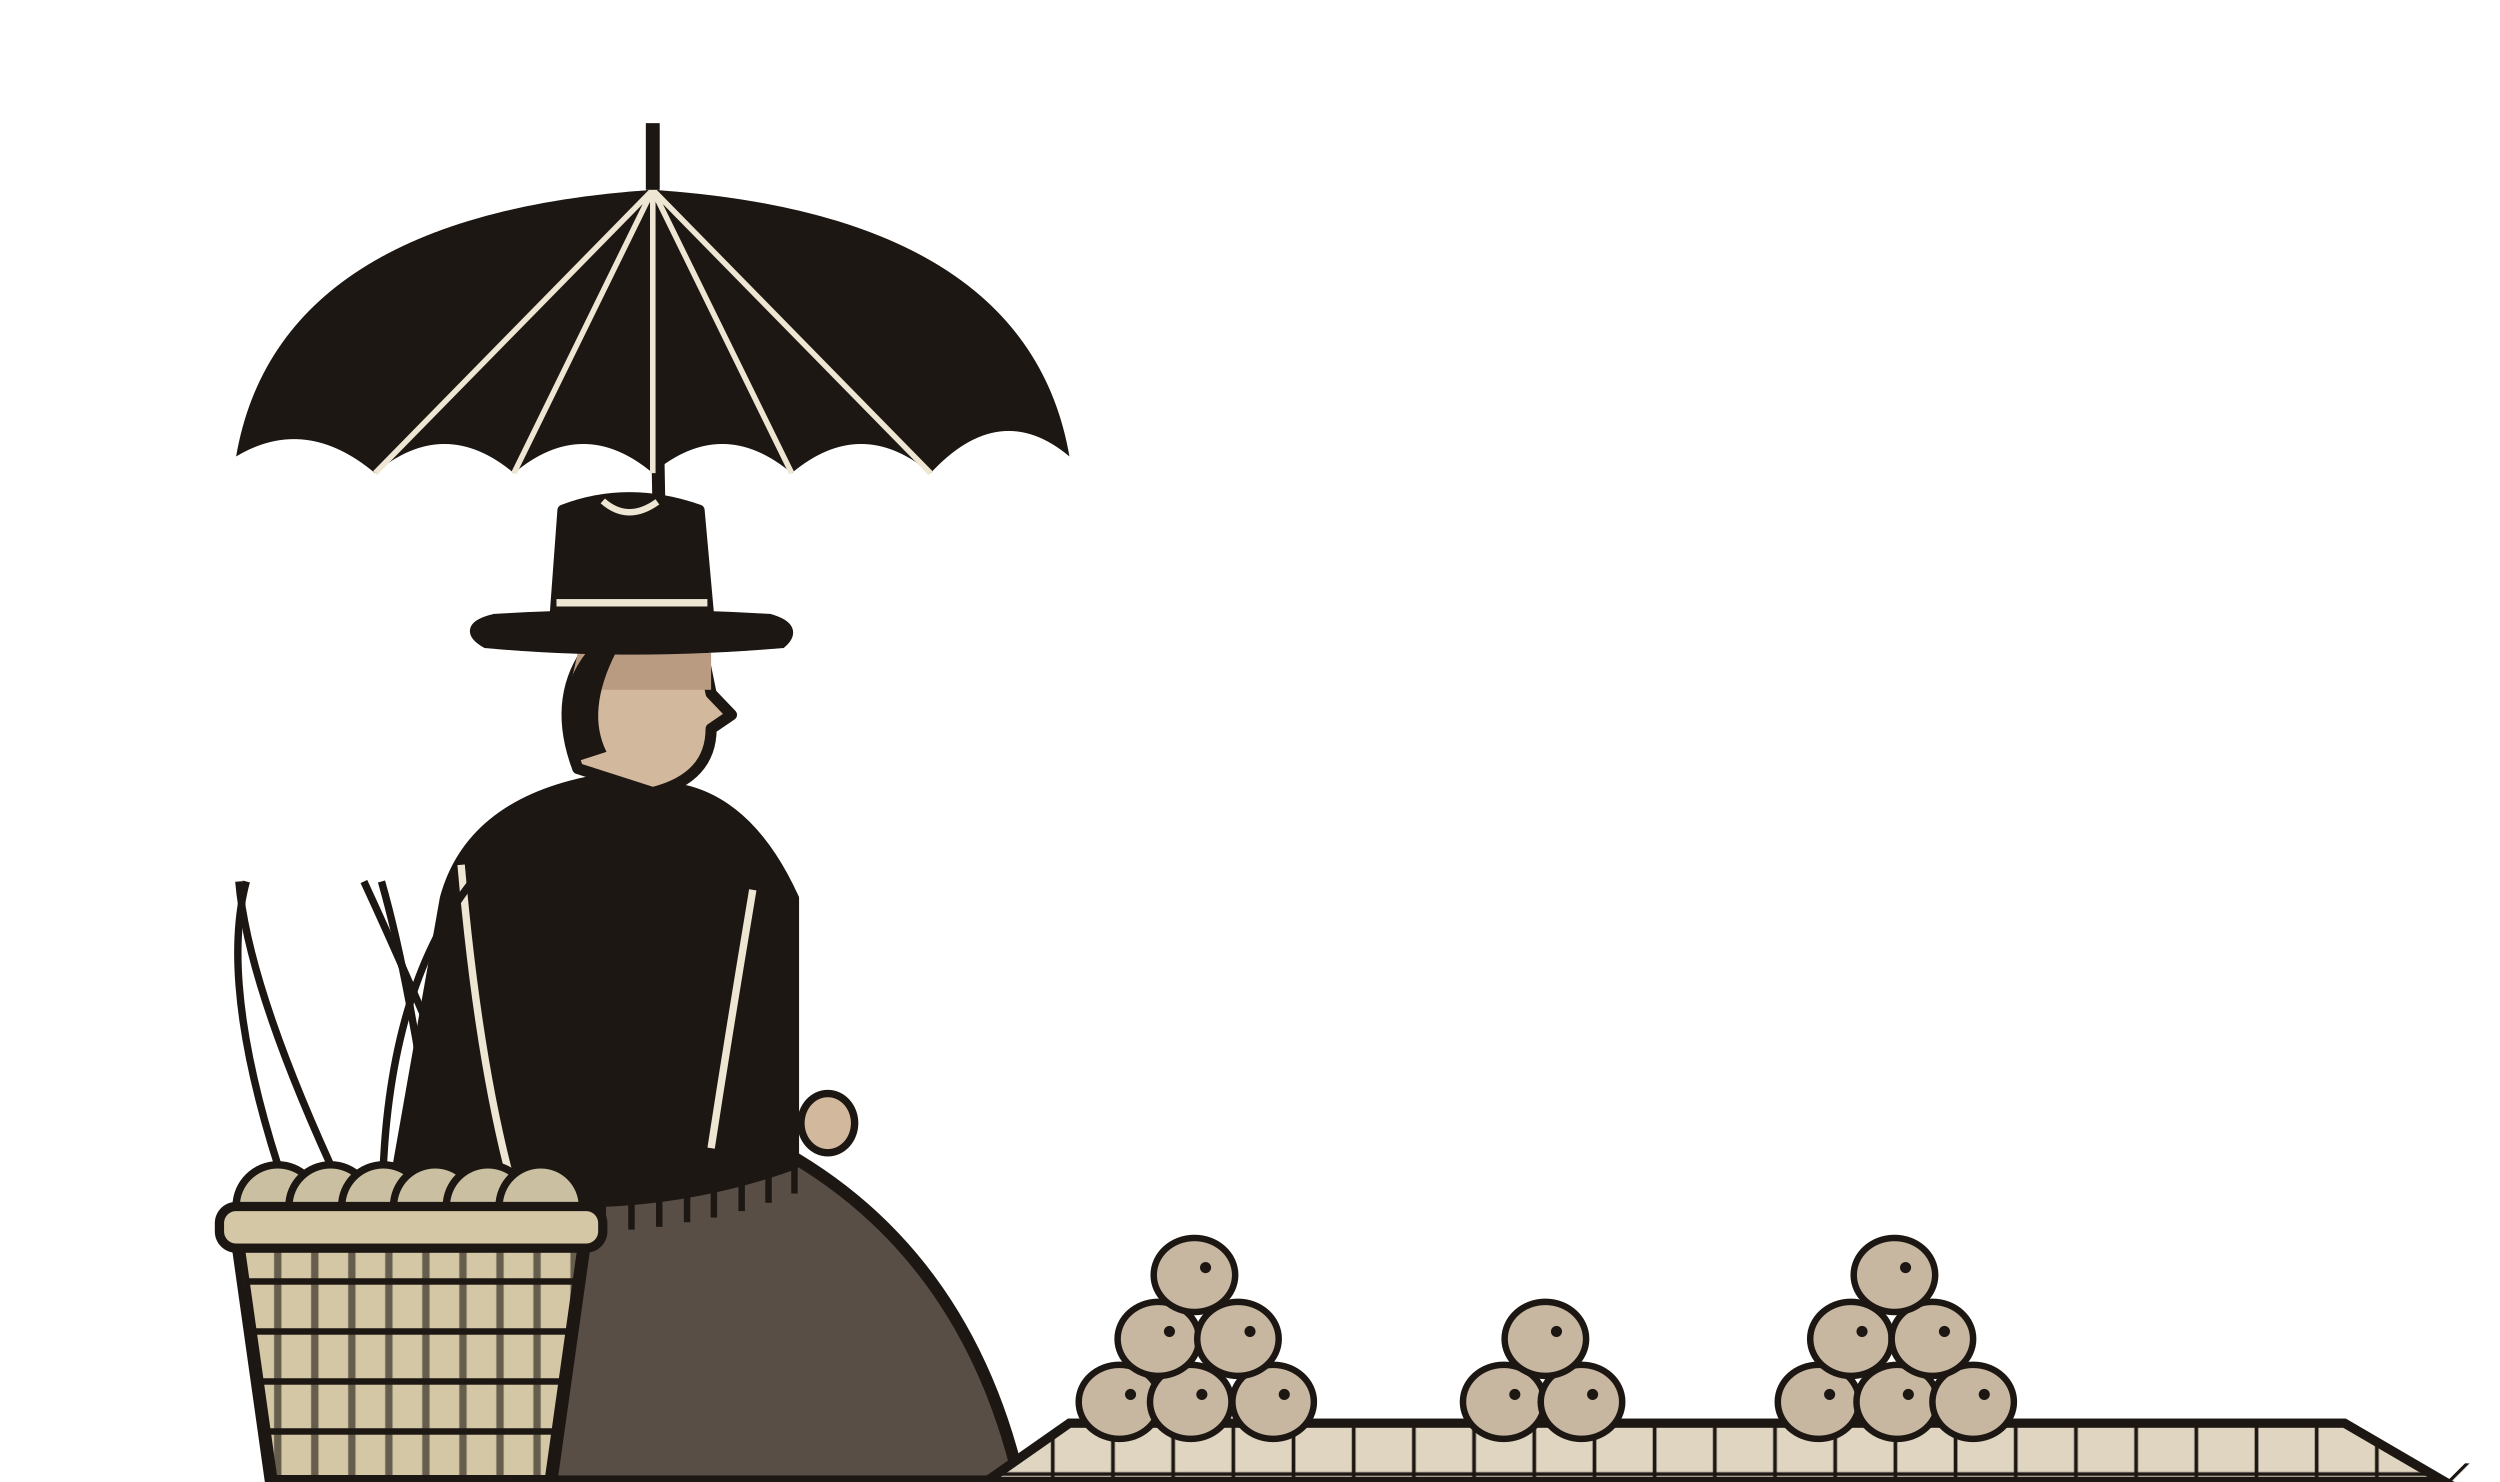
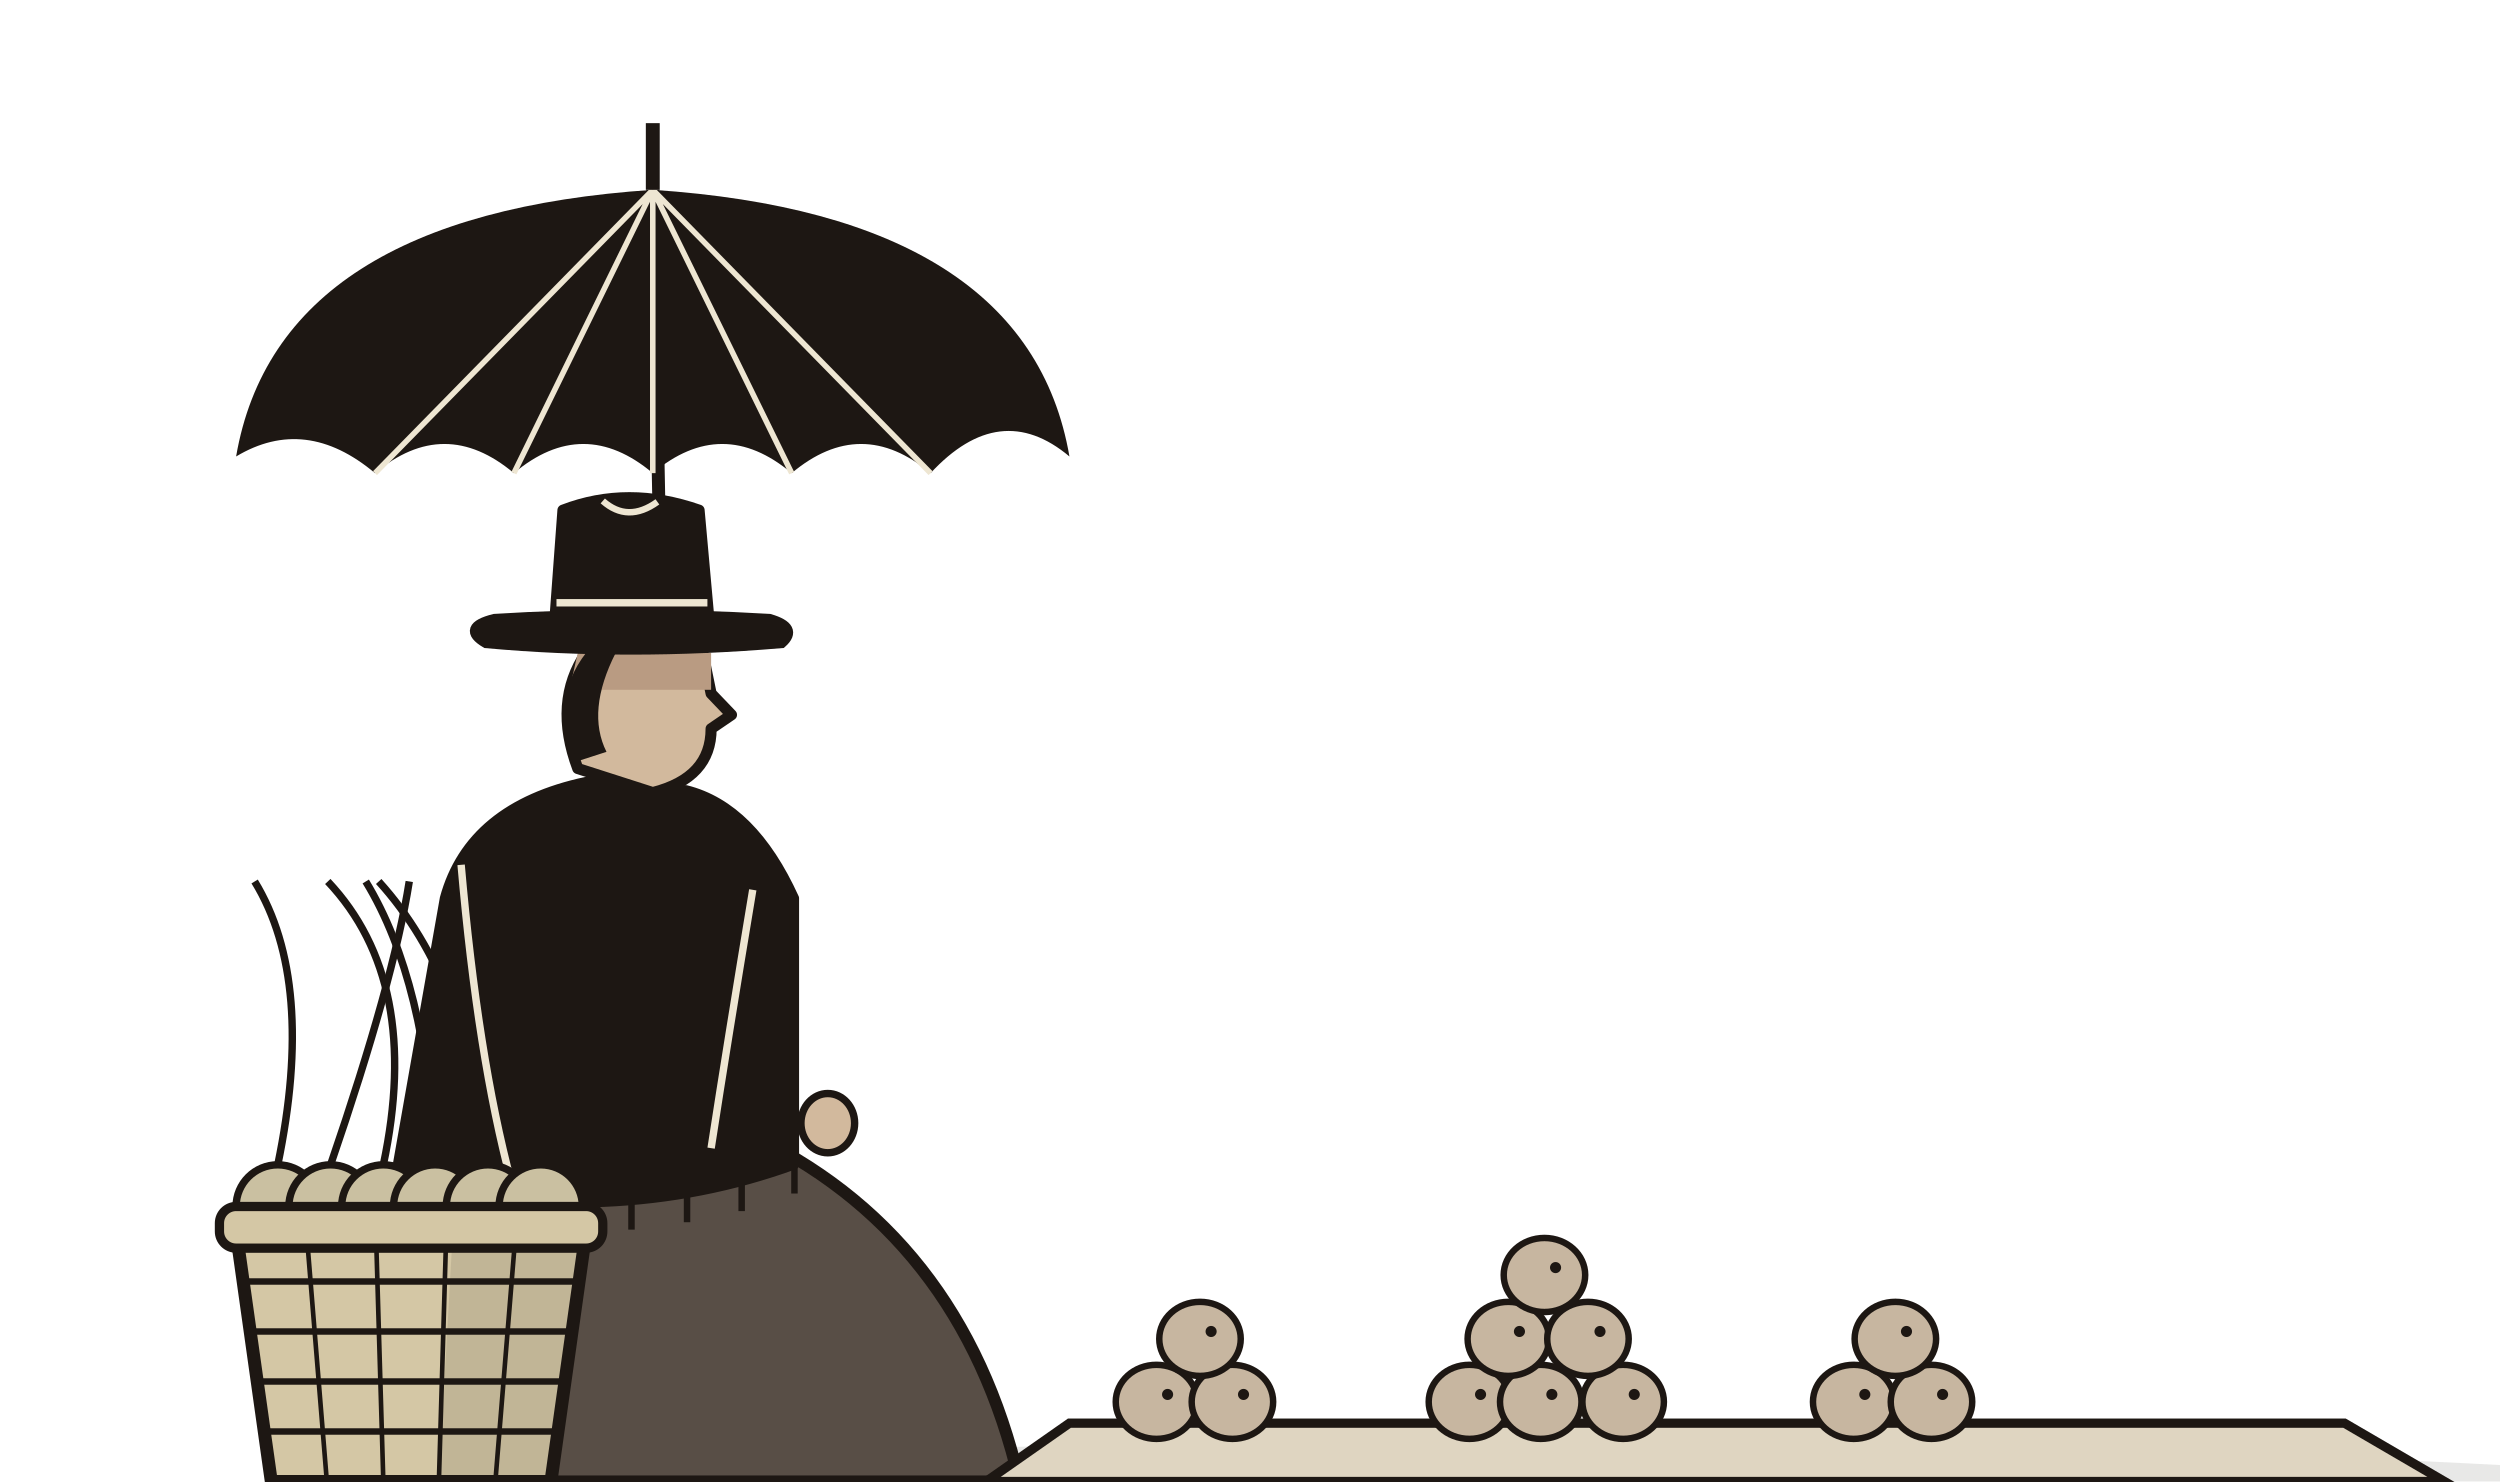
<svg xmlns="http://www.w3.org/2000/svg" width="270" height="160" viewBox="0 0 270 160">
  <defs>
-     <pattern id="t-fina" width="6" height="6" patternUnits="userSpaceOnUse" patternTransform="rotate(45)">
-       <line x1="0" y1="0" x2="0" y2="6" stroke="#1d1713" stroke-width="0.7" />
-     </pattern>
-     <pattern id="t-media" width="3.6" height="3.6" patternUnits="userSpaceOnUse" patternTransform="rotate(45)">
-       <line x1="0" y1="0" x2="0" y2="3.6" stroke="#1d1713" stroke-width="0.9" />
-     </pattern>
-     <pattern id="t-cruz" width="4" height="4" patternUnits="userSpaceOnUse" patternTransform="rotate(45)">
-       <line x1="0" y1="0" x2="0" y2="4" stroke="#1d1713" stroke-width="0.9" />
-       <line x1="0" y1="0" x2="4" y2="0" stroke="#1d1713" stroke-width="0.9" />
-     </pattern>
-     <pattern id="t-densa" width="2.8" height="2.8" patternUnits="userSpaceOnUse" patternTransform="rotate(30)">
-       <line x1="0" y1="0" x2="0" y2="2.8" stroke="#1d1713" stroke-width="1.2" />
-       <line x1="0" y1="0" x2="2.8" y2="0" stroke="#1d1713" stroke-width="1" />
-     </pattern>
-     <pattern id="t-horiz" width="8" height="4" patternUnits="userSpaceOnUse">
-       <line x1="0" y1="2" x2="8" y2="2" stroke="#1d1713" stroke-width="0.8" />
-     </pattern>
-     <pattern id="t-vert" width="4" height="8" patternUnits="userSpaceOnUse">
-       <line x1="2" y1="0" x2="2" y2="8" stroke="#1d1713" stroke-width="0.8" />
-     </pattern>
-     <pattern id="t-puntos" width="4" height="4" patternUnits="userSpaceOnUse">
-       <circle cx="2" cy="2" r="0.8" fill="#1d1713" />
-     </pattern>
-     <pattern id="t-puntos-ralos" width="7" height="7" patternUnits="userSpaceOnUse">
-       <circle cx="2" cy="2" r="0.7" fill="#1d1713" />
-       <circle cx="5.5" cy="5.5" r="0.6" fill="#1d1713" />
-     </pattern>
-     <pattern id="t-madera" width="40" height="6" patternUnits="userSpaceOnUse">
-       <path d="M0,3 C10,2 20,4 40,3" stroke="#1d1713" stroke-width="0.6" fill="none" />
-     </pattern>
-     <pattern id="t-tejido" width="6.5" height="6.5" patternUnits="userSpaceOnUse">
-       <path d="M0,3.2 H6.5 M3.2,0 V6.5" stroke="#1d1713" stroke-width="0.4" />
-     </pattern>
-     <pattern id="t-madera-v" width="6" height="40" patternUnits="userSpaceOnUse">
-       <path d="M3,0 C2,10 4,20 3,40" stroke="#1d1713" stroke-width="0.6" fill="none" />
+     <pattern id="rayado" width="9" height="9" patternUnits="userSpaceOnUse" patternTransform="rotate(45)">
+       <line x1="0" y1="0" x2="0" y2="9" stroke="#1d1713" stroke-width="1.2" />
    </pattern>
  </defs>
-   <path d="M30,160 Q165,151 300,160 Z" fill="url(#t-fina)" />
+   <path d="M30,160 Q165,151 300,160 Z" fill="#1d1713" fill-opacity="0.1" />
  <path d="M73.2,160 L70.5,20.5" stroke="#1d1713" stroke-width="1.4" />
  <path d="M25.5,49.3 Q30,23.2 70.5,20.5 Q111,23.2 115.5,49.3 Q108,43 100.5,51.1 Q93,44.8 85.5,51.1 Q78,44.8 70.5,51.1 Q63,44.8 55.5,51.1 Q48,44.8 40.5,51.1 Q33,44.8 25.5,49.3 Z" fill="#1d1713" />
  <path d="M70.5,20.5 L40.5,51.1 M70.5,20.5 L55.5,51.1 M70.5,20.5 L70.5,51.1 M70.5,20.5 L85.5,51.1 M70.5,20.5 L100.5,51.1" stroke="#eee6d2" stroke-width="0.6" />
  <path d="M70.5,20.5 L70.5,13.3" stroke="#1d1713" stroke-width="1.5" />
  <path d="M30,160 Q29.1,135.7 53.4,122.2 L80.4,122.2 Q103.8,133 110.1,160 Z" fill="#584e46" stroke="#1d1713" stroke-width="1.3" stroke-linejoin="round" />
  <path d="M63.3,84.4 Q50.7,87.1 48,97 L42.6,127.6 Q66,133 85.8,125.8 L85.8,97 Q81.3,87.1 74.1,85.3 Z" fill="#1d1713" stroke="#1d1713" stroke-width="1" stroke-linejoin="round" />
-   <path d="M49.8,93.4 Q51.6,114.1 55.2,127.6 M81.3,96.1 Q78.6,112.3 76.8,124" stroke="#eee6d2" stroke-width="0.8" fill="none" />
-   <path d="M42.6,127.6 L42.6,130.8 M45.9,128.3 L45.9,131.5 M49.2,128.9 L49.2,132 M52.5,129.3 L52.5,132.5 M55.7,129.7 L55.7,132.8 M58.9,129.8 L58.9,133 M62,129.9 L62,133.1 M65.1,129.8 L65.1,133 M68.2,129.7 L68.2,132.8 M71.2,129.3 L71.2,132.5 M74.2,128.9 L74.2,132 M77.1,128.3 L77.1,131.5 M80.1,127.6 L80.1,130.8 M83,126.8 L83,129.9 M85.8,125.8 L85.8,128.9" stroke="#1d1713" stroke-width="0.7" />
+   <clipPath id="r24">
+     <path d="M63.3,84.4 Q50.7,87.1 48,97 L42.6,127.6 Q66,133 85.8,125.8 L85.8,97 Q81.3,87.1 74.1,85.3 Z" />
+   </clipPath>
+   <g clip-path="url(#r24)">
+     <path d="M49.8,93.4 Q51.6,114.1 55.2,127.6 M81.3,96.1 Q78.6,112.3 76.8,124" stroke="#eee6d2" stroke-width="0.8" fill="none" />
+   </g>
+   <path d="M42.6,127.6 L42.6,130.8 M49.2,128.9 L49.2,132 M55.7,129.7 L55.7,132.8 M62,129.9 L62,133.1 M68.2,129.7 L68.2,132.8 M74.2,128.9 L74.2,132 M80.1,127.6 L80.1,130.8 M85.8,125.8 L85.8,128.9" stroke="#1d1713" stroke-width="0.7" />
  <ellipse cx="89.4" cy="121.3" rx="2.9" ry="3.2" fill="#d2b99d" stroke="#1d1713" stroke-width="0.8" />
  <path d="M62.4,83 Q59.7,75.8 63.3,70.5 L75.9,70.5 L76.8,74.9 L79,77.2 L76.8,78.7 Q76.8,84 70.5,85.6 Z" fill="#d2b99d" stroke="#1d1713" stroke-width="1.2" stroke-linejoin="round" />
  <path d="M61.5,74.5 L76.8,74.5 L76.8,70.5 L62.4,70.5 Z" fill="#b99b82" />
  <path d="M62.4,82.2 Q59.2,75.8 63.3,70.5 L66.5,70.5 Q63.3,76.8 65.5,81.2 Z" fill="#1d1713" />
  <path d="M59.9,67.3 L60.8,55.1 Q67.8,52.4 75.5,55.1 L76.6,67.3 Z" fill="#1d1713" stroke="#1d1713" stroke-width="1.2" stroke-linejoin="round" />
  <path d="M52.5,69.4 Q67.8,70.8 84.4,69.4 Q86.2,67.8 83.1,66.9 Q67.8,66 53.4,66.9 Q49.8,67.8 52.5,69.4 Z" fill="#1d1713" stroke="#1d1713" stroke-width="1.2" />
  <path d="M60.1,65.1 L76.4,65.1" stroke="#eee6d2" stroke-width="0.8" />
  <path d="M65.1,54.1 Q67.8,56.5 71,54.2" stroke="#eee6d2" stroke-width="0.7" fill="none" />
  <path d="M106.5,160 L264,160 L253.2,153.7 L115.5,153.7 Z" fill="#dfd5c1" stroke="#1d1713" stroke-width="1" />
-   <path d="M106.5,160 L264,160 L253.2,153.7 L115.5,153.7 Z" fill="url(#t-tejido)" />
-   <ellipse cx="120.9" cy="151.4" rx="4.4" ry="4" fill="#c7b6a0" stroke="#1d1713" stroke-width="0.7" />
-   <circle cx="122.1" cy="150.6" r="0.6" fill="#1d1713" />
-   <ellipse cx="128.6" cy="151.4" rx="4.4" ry="4" fill="#c7b6a0" stroke="#1d1713" stroke-width="0.7" />
-   <circle cx="129.8" cy="150.6" r="0.6" fill="#1d1713" />
-   <ellipse cx="137.5" cy="151.4" rx="4.4" ry="4" fill="#c7b6a0" stroke="#1d1713" stroke-width="0.7" />
-   <circle cx="138.7" cy="150.6" r="0.6" fill="#1d1713" />
-   <ellipse cx="125.1" cy="144.6" rx="4.4" ry="4" fill="#c7b6a0" stroke="#1d1713" stroke-width="0.7" />
-   <circle cx="126.3" cy="143.8" r="0.6" fill="#1d1713" />
-   <ellipse cx="133.7" cy="144.6" rx="4.4" ry="4" fill="#c7b6a0" stroke="#1d1713" stroke-width="0.7" />
-   <circle cx="135" cy="143.8" r="0.6" fill="#1d1713" />
-   <ellipse cx="129" cy="137.7" rx="4.4" ry="4" fill="#c7b6a0" stroke="#1d1713" stroke-width="0.7" />
-   <circle cx="130.2" cy="136.9" r="0.6" fill="#1d1713" />
-   <ellipse cx="162.4" cy="151.4" rx="4.4" ry="4" fill="#c7b6a0" stroke="#1d1713" stroke-width="0.7" />
-   <circle cx="163.6" cy="150.6" r="0.6" fill="#1d1713" />
-   <ellipse cx="170.8" cy="151.4" rx="4.4" ry="4" fill="#c7b6a0" stroke="#1d1713" stroke-width="0.7" />
-   <circle cx="172" cy="150.6" r="0.6" fill="#1d1713" />
-   <ellipse cx="166.9" cy="144.6" rx="4.4" ry="4" fill="#c7b6a0" stroke="#1d1713" stroke-width="0.7" />
-   <circle cx="168.1" cy="143.8" r="0.6" fill="#1d1713" />
-   <ellipse cx="196.4" cy="151.4" rx="4.4" ry="4" fill="#c7b6a0" stroke="#1d1713" stroke-width="0.7" />
-   <circle cx="197.6" cy="150.6" r="0.6" fill="#1d1713" />
-   <ellipse cx="204.9" cy="151.4" rx="4.4" ry="4" fill="#c7b6a0" stroke="#1d1713" stroke-width="0.7" />
-   <circle cx="206.1" cy="150.6" r="0.6" fill="#1d1713" />
-   <ellipse cx="213.1" cy="151.4" rx="4.4" ry="4" fill="#c7b6a0" stroke="#1d1713" stroke-width="0.7" />
-   <circle cx="214.3" cy="150.6" r="0.6" fill="#1d1713" />
-   <ellipse cx="199.9" cy="144.6" rx="4.4" ry="4" fill="#c7b6a0" stroke="#1d1713" stroke-width="0.7" />
-   <circle cx="201.1" cy="143.8" r="0.6" fill="#1d1713" />
-   <ellipse cx="208.7" cy="144.6" rx="4.4" ry="4" fill="#c7b6a0" stroke="#1d1713" stroke-width="0.7" />
-   <circle cx="210" cy="143.8" r="0.6" fill="#1d1713" />
-   <ellipse cx="204.6" cy="137.7" rx="4.4" ry="4" fill="#c7b6a0" stroke="#1d1713" stroke-width="0.7" />
-   <circle cx="205.8" cy="136.9" r="0.6" fill="#1d1713" />
+   <ellipse cx="124.9" cy="151.4" rx="4.4" ry="4" fill="#c7b6a0" stroke="#1d1713" stroke-width="0.7" />
+   <circle cx="126.1" cy="150.6" r="0.6" fill="#1d1713" />
+   <ellipse cx="133.1" cy="151.4" rx="4.4" ry="4" fill="#c7b6a0" stroke="#1d1713" stroke-width="0.7" />
+   <circle cx="134.3" cy="150.6" r="0.6" fill="#1d1713" />
+   <ellipse cx="129.6" cy="144.6" rx="4.4" ry="4" fill="#c7b6a0" stroke="#1d1713" stroke-width="0.7" />
+   <circle cx="130.8" cy="143.8" r="0.6" fill="#1d1713" />
+   <ellipse cx="158.7" cy="151.4" rx="4.4" ry="4" fill="#c7b6a0" stroke="#1d1713" stroke-width="0.7" />
+   <circle cx="159.9" cy="150.6" r="0.6" fill="#1d1713" />
+   <ellipse cx="166.4" cy="151.4" rx="4.4" ry="4" fill="#c7b6a0" stroke="#1d1713" stroke-width="0.7" />
+   <circle cx="167.6" cy="150.6" r="0.6" fill="#1d1713" />
+   <ellipse cx="175.3" cy="151.4" rx="4.4" ry="4" fill="#c7b6a0" stroke="#1d1713" stroke-width="0.7" />
+   <circle cx="176.5" cy="150.6" r="0.6" fill="#1d1713" />
+   <ellipse cx="162.9" cy="144.6" rx="4.4" ry="4" fill="#c7b6a0" stroke="#1d1713" stroke-width="0.7" />
+   <circle cx="164.1" cy="143.8" r="0.6" fill="#1d1713" />
+   <ellipse cx="171.5" cy="144.6" rx="4.4" ry="4" fill="#c7b6a0" stroke="#1d1713" stroke-width="0.7" />
+   <circle cx="172.8" cy="143.8" r="0.6" fill="#1d1713" />
+   <ellipse cx="166.8" cy="137.7" rx="4.4" ry="4" fill="#c7b6a0" stroke="#1d1713" stroke-width="0.7" />
+   <circle cx="168" cy="136.9" r="0.6" fill="#1d1713" />
+   <ellipse cx="200.2" cy="151.4" rx="4.4" ry="4" fill="#c7b6a0" stroke="#1d1713" stroke-width="0.7" />
+   <circle cx="201.4" cy="150.6" r="0.6" fill="#1d1713" />
+   <ellipse cx="208.6" cy="151.4" rx="4.4" ry="4" fill="#c7b6a0" stroke="#1d1713" stroke-width="0.7" />
+   <circle cx="209.8" cy="150.6" r="0.6" fill="#1d1713" />
+   <ellipse cx="204.7" cy="144.6" rx="4.4" ry="4" fill="#c7b6a0" stroke="#1d1713" stroke-width="0.7" />
+   <circle cx="205.9" cy="143.8" r="0.6" fill="#1d1713" />
  <circle cx="30" cy="130.3" r="4.5" fill="#cac0a1" stroke="#1d1713" stroke-width="0.8" />
-   <path d="M30,125.8 Q23.7,106 26.6,95.2" stroke="#1d1713" stroke-width="0.8" fill="none" />
+   <path d="M30,125.8 Q34.1,106 27.5,95.2" stroke="#1d1713" stroke-width="0.8" fill="none" />
  <circle cx="35.7" cy="130.3" r="4.5" fill="#cac0a1" stroke="#1d1713" stroke-width="0.8" />
-   <path d="M35.7,125.8 Q26.7,106 25.8,95.2" stroke="#1d1713" stroke-width="0.8" fill="none" />
+   <path d="M35.7,125.8 Q42.5,106 44.2,95.2" stroke="#1d1713" stroke-width="0.8" fill="none" />
  <circle cx="41.4" cy="130.3" r="4.5" fill="#cac0a1" stroke="#1d1713" stroke-width="0.8" />
-   <path d="M41.4,125.8 Q42.4,106 51,95.2" stroke="#1d1713" stroke-width="0.8" fill="none" />
+   <path d="M41.4,125.8 Q45.6,106 35.4,95.2" stroke="#1d1713" stroke-width="0.8" fill="none" />
  <circle cx="47" cy="130.3" r="4.5" fill="#cac0a1" stroke="#1d1713" stroke-width="0.8" />
-   <path d="M47,125.8 Q44.3,106 41.2,95.2" stroke="#1d1713" stroke-width="0.8" fill="none" />
+   <path d="M47,125.8 Q46.1,106 39.5,95.2" stroke="#1d1713" stroke-width="0.8" fill="none" />
  <circle cx="52.7" cy="130.3" r="4.5" fill="#cac0a1" stroke="#1d1713" stroke-width="0.8" />
-   <path d="M52.7,125.8 Q44.3,106 39.3,95.2" stroke="#1d1713" stroke-width="0.8" fill="none" />
+   <path d="M52.7,125.8 Q50.7,106 40.9,95.2" stroke="#1d1713" stroke-width="0.8" fill="none" />
  <circle cx="58.4" cy="130.3" r="4.5" fill="#cac0a1" stroke="#1d1713" stroke-width="0.8" />
-   <path d="M58.4,125.8 Q62.3,106 62.5,95.2" stroke="#1d1713" stroke-width="0.8" fill="none" />
-   <path d="M25.5,133 L63.3,133 L59.5,160 L29.3,160 Z" fill="#d4c7a5" stroke="#1d1713" stroke-width="1.4" />
-   <line x1="26.3" y1="138.4" x2="62.5" y2="138.4" stroke="#1d1713" stroke-width="0.7" />
-   <line x1="27" y1="143.8" x2="61.8" y2="143.8" stroke="#1d1713" stroke-width="0.7" />
-   <line x1="27.8" y1="149.2" x2="61" y2="149.2" stroke="#1d1713" stroke-width="0.7" />
-   <line x1="28.5" y1="154.6" x2="60.3" y2="154.6" stroke="#1d1713" stroke-width="0.7" />
-   <path d="M25.5,133 L63.3,133 L59.5,160 L29.3,160 Z" fill="url(#t-vert)" opacity="0.6" />
+   <path d="M58.4,125.8 Q60.1,106 64.2,95.2" stroke="#1d1713" stroke-width="0.8" fill="none" />
+   <path d="M25.5,133 L63.3,133 L59.5,160 L29.3,160 Z" fill="#d4c7a5" />
+   <clipPath id="r25">
+     <path d="M25.5,133 L63.3,133 L59.5,160 L29.3,160 Z" />
+   </clipPath>
+   <g clip-path="url(#r25)">
+     <path d="M48.9,133 L63.3,133 L59.5,160 L47.4,160 Z" fill="#1d1713" fill-opacity="0.1" />
+     <line x1="25.5" y1="138.4" x2="63.3" y2="138.4" stroke="#1d1713" stroke-width="0.7" />
+     <line x1="33.1" y1="133" x2="35.3" y2="160" stroke="#1d1713" stroke-width="0.5" />
+     <line x1="25.5" y1="143.8" x2="63.3" y2="143.8" stroke="#1d1713" stroke-width="0.7" />
+     <line x1="40.6" y1="133" x2="41.4" y2="160" stroke="#1d1713" stroke-width="0.5" />
+     <line x1="25.5" y1="149.2" x2="63.3" y2="149.2" stroke="#1d1713" stroke-width="0.7" />
+     <line x1="48.2" y1="133" x2="47.4" y2="160" stroke="#1d1713" stroke-width="0.5" />
+     <line x1="25.5" y1="154.6" x2="63.3" y2="154.6" stroke="#1d1713" stroke-width="0.7" />
+     <line x1="55.7" y1="133" x2="53.5" y2="160" stroke="#1d1713" stroke-width="0.5" />
+   </g>
+   <path d="M25.5,133 L63.3,133 L59.5,160 L29.3,160 Z" fill="none" stroke="#1d1713" stroke-width="1.4" />
  <rect x="23.7" y="130.3" width="41.4" height="4.5" rx="1.8" fill="#d4c7a5" stroke="#1d1713" stroke-width="1" />
</svg>
